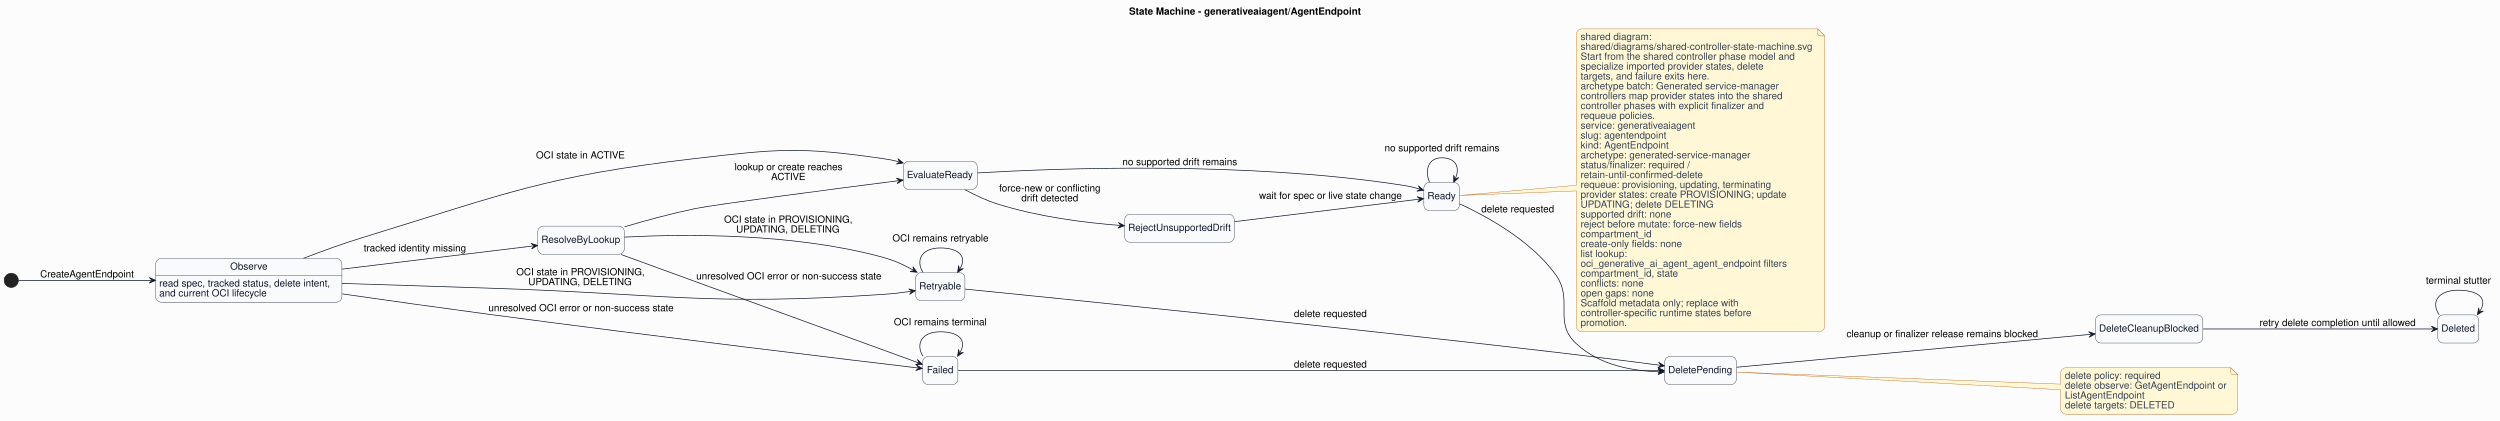
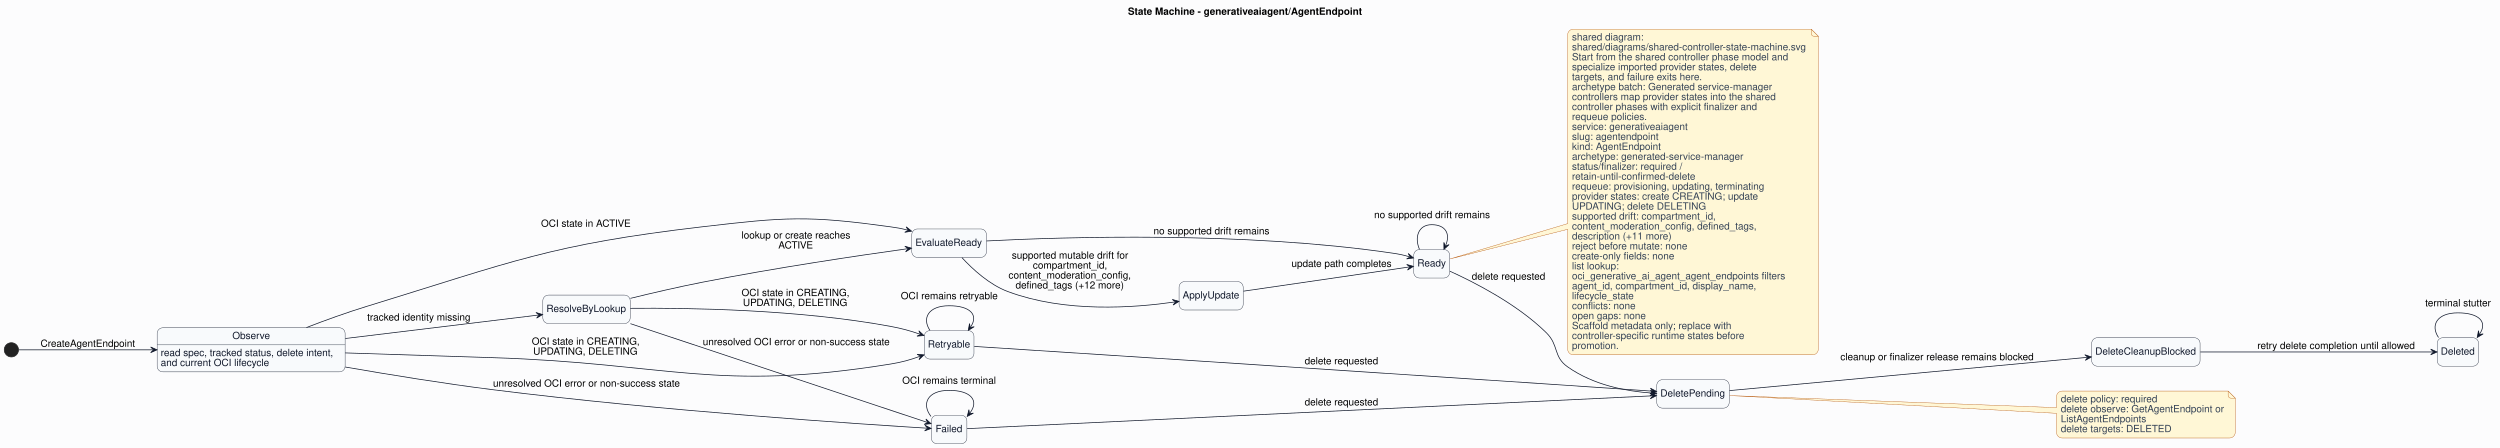
- <svg xmlns="http://www.w3.org/2000/svg" contentStyleType="text/css" data-diagram-type="STATE" height="597px" preserveAspectRatio="none" style="width:3549px;height:597px;background:#FCFCFD;" version="1.1" viewBox="0 0 3549 597" width="3549px" zoomAndPan="magnify">
+ <svg xmlns="http://www.w3.org/2000/svg" contentStyleType="text/css" data-diagram-type="STATE" height="630px" preserveAspectRatio="none" style="width:3516px;height:630px;background:#FCFCFD;" version="1.1" viewBox="0 0 3516 630" width="3516px" zoomAndPan="magnify">
  <defs />
  <g>
-     <rect fill="#FCFCFD" height="597" style="stroke:none;stroke-width:1;" width="3549" x="0" y="0" />
+     <rect fill="#FCFCFD" height="630" style="stroke:none;stroke-width:1;" width="3516" x="0" y="0" />
    <g class="title" data-source-line="10">
-       <text fill="#000000" font-family="Helvetica" font-size="14" font-weight="bold" lengthAdjust="spacing" textLength="329.827" x="1602.764" y="20.78">State Machine - generativeaiagent/AgentEndpoint</text>
+       <text fill="#000000" font-family="Helvetica" font-size="14" font-weight="bold" lengthAdjust="spacing" textLength="329.827" x="1586.264" y="20.78">State Machine - generativeaiagent/AgentEndpoint</text>
    </g>
    <g class="entity" data-qualified-name="observe" id="ent0002">
-       <rect fill="#F8FAFC" height="62" rx="8" ry="8" style="stroke:#0F172A;stroke-width:0.5;" width="264.364" x="221" y="367" />
-       <line style="stroke:#0F172A;stroke-width:0.5;" x1="221" x2="485.364" y1="391" y2="391" />
-       <text fill="#0F172A" font-family="Helvetica" font-size="14" lengthAdjust="spacing" textLength="52.91" x="326.727" y="382.78">Observe</text>
-       <text fill="#0F172A" font-family="Helvetica" font-size="14" lengthAdjust="spacing" textLength="244.364" x="226" y="406.78">read spec, tracked status, delete intent,</text>
-       <text fill="#0F172A" font-family="Helvetica" font-size="14" lengthAdjust="spacing" textLength="153.282" x="226" y="420.78">and current OCI lifecycle</text>
+       <rect fill="#F8FAFC" height="62" rx="8" ry="8" style="stroke:#0F172A;stroke-width:0.5;" width="264.364" x="221" y="461" />
+       <line style="stroke:#0F172A;stroke-width:0.5;" x1="221" x2="485.364" y1="485" y2="485" />
+       <text fill="#0F172A" font-family="Helvetica" font-size="14" lengthAdjust="spacing" textLength="52.91" x="326.727" y="476.78">Observe</text>
+       <text fill="#0F172A" font-family="Helvetica" font-size="14" lengthAdjust="spacing" textLength="244.364" x="226" y="500.78">read spec, tracked status, delete intent,</text>
+       <text fill="#0F172A" font-family="Helvetica" font-size="14" lengthAdjust="spacing" textLength="153.282" x="226" y="514.78">and current OCI lifecycle</text>
    </g>
-     <rect fill="#F8FAFC" height="40" rx="8" ry="8" style="stroke:#0F172A;stroke-width:0.5;" width="104.951" x="1282.36" y="229" />
-     <text fill="#0F172A" font-family="Helvetica" font-size="14" lengthAdjust="spacing" textLength="94.951" x="1287.36" y="252.78">EvaluateReady</text>
-     <rect fill="#F8FAFC" height="40" rx="8" ry="8" style="stroke:#0F172A;stroke-width:0.5;" width="50.469" x="2021.32" y="259" />
-     <text fill="#0F172A" font-family="Helvetica" font-size="14" lengthAdjust="spacing" textLength="40.469" x="2026.32" y="282.78">Ready</text>
-     <rect fill="#F8FAFC" height="40" rx="8" ry="8" style="stroke:#0F172A;stroke-width:0.5;" width="69.917" x="1299.88" y="387" />
-     <text fill="#0F172A" font-family="Helvetica" font-size="14" lengthAdjust="spacing" textLength="59.917" x="1304.88" y="410.78">Retryable</text>
-     <rect fill="#F8FAFC" height="40" rx="8" ry="8" style="stroke:#0F172A;stroke-width:0.5;" width="50" x="1309.84" y="506" />
-     <text fill="#0F172A" font-family="Helvetica" font-size="14" lengthAdjust="spacing" textLength="38.131" x="1315.775" y="529.78">Failed</text>
-     <rect fill="#F8FAFC" height="40" rx="8" ry="8" style="stroke:#0F172A;stroke-width:0.5;" width="122.848" x="763.44" y="321" />
-     <text fill="#0F172A" font-family="Helvetica" font-size="14" lengthAdjust="spacing" textLength="112.848" x="768.44" y="344.78">ResolveByLookup</text>
-     <rect fill="#F8FAFC" height="40" rx="8" ry="8" style="stroke:#0F172A;stroke-width:0.5;" width="155.51" x="1596.56" y="304" />
-     <text fill="#0F172A" font-family="Helvetica" font-size="14" lengthAdjust="spacing" textLength="145.51" x="1601.56" y="327.78">RejectUnsupportedDrift</text>
-     <rect fill="#F8FAFC" height="40" rx="8" ry="8" style="stroke:#0F172A;stroke-width:0.5;" width="101.848" x="2363.1" y="506" />
-     <text fill="#0F172A" font-family="Helvetica" font-size="14" lengthAdjust="spacing" textLength="91.848" x="2368.1" y="529.78">DeletePending</text>
-     <rect fill="#F8FAFC" height="40" rx="8" ry="8" style="stroke:#0F172A;stroke-width:0.5;" width="58.255" x="3460.64" y="447" />
-     <text fill="#0F172A" font-family="Helvetica" font-size="14" lengthAdjust="spacing" textLength="48.255" x="3465.64" y="470.78">Deleted</text>
-     <rect fill="#F8FAFC" height="40" rx="8" ry="8" style="stroke:#0F172A;stroke-width:0.5;" width="152.427" x="2974.74" y="447" />
-     <text fill="#0F172A" font-family="Helvetica" font-size="14" lengthAdjust="spacing" textLength="142.427" x="2979.74" y="470.78">DeleteCleanupBlocked</text>
+     <rect fill="#F8FAFC" height="40" rx="8" ry="8" style="stroke:#0F172A;stroke-width:0.5;" width="104.951" x="1282.36" y="322" />
+     <text fill="#0F172A" font-family="Helvetica" font-size="14" lengthAdjust="spacing" textLength="94.951" x="1287.36" y="345.78">EvaluateReady</text>
+     <rect fill="#F8FAFC" height="40" rx="8" ry="8" style="stroke:#0F172A;stroke-width:0.5;" width="50.469" x="1988.32" y="351" />
+     <text fill="#0F172A" font-family="Helvetica" font-size="14" lengthAdjust="spacing" textLength="40.469" x="1993.32" y="374.78">Ready</text>
+     <rect fill="#F8FAFC" height="40" rx="8" ry="8" style="stroke:#0F172A;stroke-width:0.5;" width="69.917" x="1299.88" y="465" />
+     <text fill="#0F172A" font-family="Helvetica" font-size="14" lengthAdjust="spacing" textLength="59.917" x="1304.88" y="488.78">Retryable</text>
+     <rect fill="#F8FAFC" height="40" rx="8" ry="8" style="stroke:#0F172A;stroke-width:0.5;" width="50" x="1309.84" y="584" />
+     <text fill="#0F172A" font-family="Helvetica" font-size="14" lengthAdjust="spacing" textLength="38.131" x="1315.775" y="607.78">Failed</text>
+     <rect fill="#F8FAFC" height="40" rx="8" ry="8" style="stroke:#0F172A;stroke-width:0.5;" width="122.848" x="763.44" y="415" />
+     <text fill="#0F172A" font-family="Helvetica" font-size="14" lengthAdjust="spacing" textLength="112.848" x="768.44" y="438.78">ResolveByLookup</text>
+     <rect fill="#F8FAFC" height="40" rx="8" ry="8" style="stroke:#0F172A;stroke-width:0.5;" width="90.165" x="1658.23" y="396" />
+     <text fill="#0F172A" font-family="Helvetica" font-size="14" lengthAdjust="spacing" textLength="80.165" x="1663.23" y="419.78">ApplyUpdate</text>
+     <rect fill="#F8FAFC" height="40" rx="8" ry="8" style="stroke:#0F172A;stroke-width:0.5;" width="101.848" x="2330.1" y="534" />
+     <text fill="#0F172A" font-family="Helvetica" font-size="14" lengthAdjust="spacing" textLength="91.848" x="2335.1" y="557.78">DeletePending</text>
+     <rect fill="#F8FAFC" height="40" rx="8" ry="8" style="stroke:#0F172A;stroke-width:0.5;" width="58.255" x="3427.64" y="475" />
+     <text fill="#0F172A" font-family="Helvetica" font-size="14" lengthAdjust="spacing" textLength="48.255" x="3432.64" y="498.78">Deleted</text>
+     <rect fill="#F8FAFC" height="40" rx="8" ry="8" style="stroke:#0F172A;stroke-width:0.5;" width="152.427" x="2941.74" y="475" />
+     <text fill="#0F172A" font-family="Helvetica" font-size="14" lengthAdjust="spacing" textLength="142.427" x="2946.74" y="498.78">DeleteCleanupBlocked</text>
    <g class="start_entity" data-qualified-name=".start." data-source-line="31" id="ent0002">
-       <ellipse cx="16" cy="398" fill="#222222" rx="10" ry="10" style="stroke:#222222;stroke-width:1;" />
+       <ellipse cx="16" cy="492" fill="#222222" rx="10" ry="10" style="stroke:#222222;stroke-width:1;" />
    </g>
    <g class="entity" data-qualified-name="GMN2" data-source-line="52" id="ent0003">
-       <path d="M2237.78,49 L2237.78,263.04 L2072.1,277.46 L2237.78,271.04 L2237.78,463 A8,8 0 0 0 2245.78,471 L2582.261,471 A8,8 0 0 0 2590.261,463 L2590.261,51 L2580.261,41 L2245.78,41 A8,8 0 0 0 2237.78,49" fill="#FFF7D6" style="stroke:#B45309;stroke-width:0.5;" />
-       <path d="M2580.261,41 L2580.261,47 A4,4 0 0 0 2584.261,51 L2590.261,51 L2580.261,41" fill="#FFF7D6" style="stroke:#B45309;stroke-width:0.5;" />
-       <text fill="#334155" font-family="Helvetica" font-size="14" lengthAdjust="spacing" textLength="101.165" x="2243.78" y="56.78">shared diagram:</text>
-       <text fill="#334155" font-family="Helvetica" font-size="14" lengthAdjust="spacing" textLength="331.481" x="2243.78" y="70.78">shared/diagrams/shared-controller-state-machine.svg</text>
-       <text fill="#334155" font-family="Helvetica" font-size="14" lengthAdjust="spacing" textLength="304.274" x="2243.78" y="84.78">Start from the shared controller phase model and</text>
-       <text fill="#334155" font-family="Helvetica" font-size="14" lengthAdjust="spacing" textLength="261.468" x="2243.78" y="98.78">specialize imported provider states, delete</text>
-       <text fill="#334155" font-family="Helvetica" font-size="14" lengthAdjust="spacing" textLength="184.434" x="2243.78" y="112.78">targets, and failure exits here.</text>
-       <text fill="#334155" font-family="Helvetica" font-size="14" lengthAdjust="spacing" textLength="281.709" x="2243.78" y="126.78">archetype batch: Generated service-manager</text>
-       <text fill="#334155" font-family="Helvetica" font-size="14" lengthAdjust="spacing" textLength="287.923" x="2243.78" y="140.78">controllers map provider states into the shared</text>
-       <text fill="#334155" font-family="Helvetica" font-size="14" lengthAdjust="spacing" textLength="261.461" x="2243.78" y="154.78">controller phases with explicit finalizer and</text>
-       <text fill="#334155" font-family="Helvetica" font-size="14" lengthAdjust="spacing" textLength="105.848" x="2243.78" y="168.78">requeue policies.</text>
-       <text fill="#334155" font-family="Helvetica" font-size="14" lengthAdjust="spacing" textLength="163.434" x="2243.78" y="182.78">service: generativeaiagent</text>
-       <text fill="#334155" font-family="Helvetica" font-size="14" lengthAdjust="spacing" textLength="122.213" x="2243.78" y="196.78">slug: agentendpoint</text>
-       <text fill="#334155" font-family="Helvetica" font-size="14" lengthAdjust="spacing" textLength="125.316" x="2243.78" y="210.78">kind: AgentEndpoint</text>
-       <text fill="#334155" font-family="Helvetica" font-size="14" lengthAdjust="spacing" textLength="241.24" x="2243.78" y="224.78">archetype: generated-service-manager</text>
-       <text fill="#334155" font-family="Helvetica" font-size="14" lengthAdjust="spacing" textLength="156.406" x="2243.78" y="238.78">status/finalizer: required /</text>
-       <text fill="#334155" font-family="Helvetica" font-size="14" lengthAdjust="spacing" textLength="174.303" x="2243.78" y="252.78">retain-until-confirmed-delete</text>
-       <text fill="#334155" font-family="Helvetica" font-size="14" lengthAdjust="spacing" textLength="272.398" x="2243.78" y="266.78">requeue: provisioning, updating, terminating</text>
-       <text fill="#334155" font-family="Helvetica" font-size="14" lengthAdjust="spacing" textLength="295.682" x="2243.78" y="280.78">provider states: create PROVISIONING; update</text>
-       <text fill="#334155" font-family="Helvetica" font-size="14" lengthAdjust="spacing" textLength="192.165" x="2243.78" y="294.78">UPDATING; delete DELETING</text>
-       <text fill="#334155" font-family="Helvetica" font-size="14" lengthAdjust="spacing" textLength="128.42" x="2243.78" y="308.78">supported drift: none</text>
-       <text fill="#334155" font-family="Helvetica" font-size="14" lengthAdjust="spacing" textLength="230.33" x="2243.78" y="322.78">reject before mutate: force-new fields</text>
-       <text fill="#334155" font-family="Helvetica" font-size="14" lengthAdjust="spacing" textLength="100.379" x="2243.78" y="336.78">compartment_id</text>
-       <text fill="#334155" font-family="Helvetica" font-size="14" lengthAdjust="spacing" textLength="144.751" x="2243.78" y="350.78">create-only fields: none</text>
-       <text fill="#334155" font-family="Helvetica" font-size="14" lengthAdjust="spacing" textLength="66.144" x="2243.78" y="364.78">list lookup:</text>
-       <text fill="#334155" font-family="Helvetica" font-size="14" lengthAdjust="spacing" textLength="294.226" x="2243.78" y="378.78">oci_generative_ai_agent_agent_endpoint filters</text>
-       <text fill="#334155" font-family="Helvetica" font-size="14" lengthAdjust="spacing" textLength="138.51" x="2243.78" y="392.78">compartment_id, state</text>
-       <text fill="#334155" font-family="Helvetica" font-size="14" lengthAdjust="spacing" textLength="89.496" x="2243.78" y="406.78">conflicts: none</text>
-       <text fill="#334155" font-family="Helvetica" font-size="14" lengthAdjust="spacing" textLength="104.316" x="2243.78" y="420.78">open gaps: none</text>
-       <text fill="#334155" font-family="Helvetica" font-size="14" lengthAdjust="spacing" textLength="224.902" x="2243.78" y="434.78">Scaffold metadata only; replace with</text>
-       <text fill="#334155" font-family="Helvetica" font-size="14" lengthAdjust="spacing" textLength="244.323" x="2243.78" y="448.78">controller-specific runtime states before</text>
-       <text fill="#334155" font-family="Helvetica" font-size="14" lengthAdjust="spacing" textLength="66.144" x="2243.78" y="462.78">promotion.</text>
+       <path d="M2204.78,49 L2204.78,314.48 L2039.1,364.22 L2204.78,322.48 L2204.78,491 A8,8 0 0 0 2212.78,499 L2549.261,499 A8,8 0 0 0 2557.261,491 L2557.261,51 L2547.261,41 L2212.78,41 A8,8 0 0 0 2204.78,49" fill="#FFF7D6" style="stroke:#B45309;stroke-width:0.5;" />
+       <path d="M2547.261,41 L2547.261,47 A4,4 0 0 0 2551.261,51 L2557.261,51 L2547.261,41" fill="#FFF7D6" style="stroke:#B45309;stroke-width:0.5;" />
+       <text fill="#334155" font-family="Helvetica" font-size="14" lengthAdjust="spacing" textLength="101.165" x="2210.78" y="56.78">shared diagram:</text>
+       <text fill="#334155" font-family="Helvetica" font-size="14" lengthAdjust="spacing" textLength="331.481" x="2210.78" y="70.78">shared/diagrams/shared-controller-state-machine.svg</text>
+       <text fill="#334155" font-family="Helvetica" font-size="14" lengthAdjust="spacing" textLength="304.274" x="2210.78" y="84.78">Start from the shared controller phase model and</text>
+       <text fill="#334155" font-family="Helvetica" font-size="14" lengthAdjust="spacing" textLength="261.468" x="2210.78" y="98.78">specialize imported provider states, delete</text>
+       <text fill="#334155" font-family="Helvetica" font-size="14" lengthAdjust="spacing" textLength="184.434" x="2210.78" y="112.78">targets, and failure exits here.</text>
+       <text fill="#334155" font-family="Helvetica" font-size="14" lengthAdjust="spacing" textLength="281.709" x="2210.78" y="126.78">archetype batch: Generated service-manager</text>
+       <text fill="#334155" font-family="Helvetica" font-size="14" lengthAdjust="spacing" textLength="287.923" x="2210.78" y="140.78">controllers map provider states into the shared</text>
+       <text fill="#334155" font-family="Helvetica" font-size="14" lengthAdjust="spacing" textLength="261.461" x="2210.78" y="154.78">controller phases with explicit finalizer and</text>
+       <text fill="#334155" font-family="Helvetica" font-size="14" lengthAdjust="spacing" textLength="105.848" x="2210.78" y="168.78">requeue policies.</text>
+       <text fill="#334155" font-family="Helvetica" font-size="14" lengthAdjust="spacing" textLength="163.434" x="2210.78" y="182.78">service: generativeaiagent</text>
+       <text fill="#334155" font-family="Helvetica" font-size="14" lengthAdjust="spacing" textLength="122.213" x="2210.78" y="196.78">slug: agentendpoint</text>
+       <text fill="#334155" font-family="Helvetica" font-size="14" lengthAdjust="spacing" textLength="125.316" x="2210.78" y="210.78">kind: AgentEndpoint</text>
+       <text fill="#334155" font-family="Helvetica" font-size="14" lengthAdjust="spacing" textLength="241.24" x="2210.78" y="224.78">archetype: generated-service-manager</text>
+       <text fill="#334155" font-family="Helvetica" font-size="14" lengthAdjust="spacing" textLength="156.406" x="2210.78" y="238.78">status/finalizer: required /</text>
+       <text fill="#334155" font-family="Helvetica" font-size="14" lengthAdjust="spacing" textLength="174.303" x="2210.78" y="252.78">retain-until-confirmed-delete</text>
+       <text fill="#334155" font-family="Helvetica" font-size="14" lengthAdjust="spacing" textLength="272.398" x="2210.78" y="266.78">requeue: provisioning, updating, terminating</text>
+       <text fill="#334155" font-family="Helvetica" font-size="14" lengthAdjust="spacing" textLength="265.337" x="2210.78" y="280.78">provider states: create CREATING; update</text>
+       <text fill="#334155" font-family="Helvetica" font-size="14" lengthAdjust="spacing" textLength="192.165" x="2210.78" y="294.78">UPDATING; delete DELETING</text>
+       <text fill="#334155" font-family="Helvetica" font-size="14" lengthAdjust="spacing" textLength="201.544" x="2210.78" y="308.78">supported drift: compartment_id,</text>
+       <text fill="#334155" font-family="Helvetica" font-size="14" lengthAdjust="spacing" textLength="260.743" x="2210.78" y="322.78">content_moderation_config, defined_tags,</text>
+       <text fill="#334155" font-family="Helvetica" font-size="14" lengthAdjust="spacing" textLength="140.451" x="2210.78" y="336.78">description (+11 more)</text>
+       <text fill="#334155" font-family="Helvetica" font-size="14" lengthAdjust="spacing" textLength="163.434" x="2210.78" y="350.78">reject before mutate: none</text>
+       <text fill="#334155" font-family="Helvetica" font-size="14" lengthAdjust="spacing" textLength="144.751" x="2210.78" y="364.78">create-only fields: none</text>
+       <text fill="#334155" font-family="Helvetica" font-size="14" lengthAdjust="spacing" textLength="66.144" x="2210.78" y="378.78">list lookup:</text>
+       <text fill="#334155" font-family="Helvetica" font-size="14" lengthAdjust="spacing" textLength="301.226" x="2210.78" y="392.78">oci_generative_ai_agent_agent_endpoints filters</text>
+       <text fill="#334155" font-family="Helvetica" font-size="14" lengthAdjust="spacing" textLength="259.93" x="2210.78" y="406.78">agent_id, compartment_id, display_name,</text>
+       <text fill="#334155" font-family="Helvetica" font-size="14" lengthAdjust="spacing" textLength="87.931" x="2210.78" y="420.78">lifecycle_state</text>
+       <text fill="#334155" font-family="Helvetica" font-size="14" lengthAdjust="spacing" textLength="89.496" x="2210.78" y="434.78">conflicts: none</text>
+       <text fill="#334155" font-family="Helvetica" font-size="14" lengthAdjust="spacing" textLength="104.316" x="2210.78" y="448.78">open gaps: none</text>
+       <text fill="#334155" font-family="Helvetica" font-size="14" lengthAdjust="spacing" textLength="224.902" x="2210.78" y="462.78">Scaffold metadata only; replace with</text>
+       <text fill="#334155" font-family="Helvetica" font-size="14" lengthAdjust="spacing" textLength="244.323" x="2210.78" y="476.78">controller-specific runtime states before</text>
+       <text fill="#334155" font-family="Helvetica" font-size="14" lengthAdjust="spacing" textLength="66.144" x="2210.78" y="490.78">promotion.</text>
    </g>
-     <g class="entity" data-qualified-name="GMN5" data-source-line="84" id="ent0006">
-       <path d="M2925.27,530 L2925.27,545.29 L2465.38,528.3 L2925.27,553.29 L2925.27,580 A8,8 0 0 0 2933.27,588 L3168.648,588 A8,8 0 0 0 3176.648,580 L3176.648,532 L3166.648,522 L2933.27,522 A8,8 0 0 0 2925.27,530" fill="#FFF7D6" style="stroke:#B45309;stroke-width:0.5;" />
-       <path d="M3166.648,522 L3166.648,528 A4,4 0 0 0 3170.648,532 L3176.648,532 L3166.648,522" fill="#FFF7D6" style="stroke:#B45309;stroke-width:0.5;" />
-       <text fill="#334155" font-family="Helvetica" font-size="14" lengthAdjust="spacing" textLength="136.972" x="2931.27" y="537.78">delete policy: required</text>
-       <text fill="#334155" font-family="Helvetica" font-size="14" lengthAdjust="spacing" textLength="230.378" x="2931.27" y="551.78">delete observe: GetAgentEndpoint or</text>
-       <text fill="#334155" font-family="Helvetica" font-size="14" lengthAdjust="spacing" textLength="113.641" x="2931.27" y="565.78">ListAgentEndpoint</text>
-       <text fill="#334155" font-family="Helvetica" font-size="14" lengthAdjust="spacing" textLength="157.185" x="2931.27" y="579.78">delete targets: DELETED</text>
+     <g class="entity" data-qualified-name="GMN5" data-source-line="86" id="ent0006">
+       <path d="M2892.27,558 L2892.27,573.29 L2432.38,556.3 L2892.27,581.29 L2892.27,608 A8,8 0 0 0 2900.27,616 L3135.648,616 A8,8 0 0 0 3143.648,608 L3143.648,560 L3133.648,550 L2900.27,550 A8,8 0 0 0 2892.27,558" fill="#FFF7D6" style="stroke:#B45309;stroke-width:0.5;" />
+       <path d="M3133.648,550 L3133.648,556 A4,4 0 0 0 3137.648,560 L3143.648,560 L3133.648,550" fill="#FFF7D6" style="stroke:#B45309;stroke-width:0.5;" />
+       <text fill="#334155" font-family="Helvetica" font-size="14" lengthAdjust="spacing" textLength="136.972" x="2898.27" y="565.78">delete policy: required</text>
+       <text fill="#334155" font-family="Helvetica" font-size="14" lengthAdjust="spacing" textLength="230.378" x="2898.27" y="579.78">delete observe: GetAgentEndpoint or</text>
+       <text fill="#334155" font-family="Helvetica" font-size="14" lengthAdjust="spacing" textLength="120.641" x="2898.27" y="593.78">ListAgentEndpoints</text>
+       <text fill="#334155" font-family="Helvetica" font-size="14" lengthAdjust="spacing" textLength="157.185" x="2898.27" y="607.78">delete targets: DELETED</text>
    </g>
    <g class="link" data-entity-1="ent0002" data-entity-2="ent0002" data-link-type="dependency" data-source-line="31" id="lnk3">
-       <path d="M26.31,398 C54.76,398 137.26,398 214.87,398" fill="none" id="*start*-to-observe" style="stroke:#0F172A;stroke-width:1;" />
-       <polygon fill="#0F172A" points="220.87,398,211.87,394,215.87,398,211.87,402,220.87,398" style="stroke:#0F172A;stroke-width:1;" />
-       <text fill="#000000" font-family="Helvetica" font-size="14" lengthAdjust="spacing" textLength="133.875" x="57" y="393.78">CreateAgentEndpoint</text>
+       <path d="M26.31,492 C54.76,492 137.26,492 214.87,492" fill="none" id="*start*-to-observe" style="stroke:#0F172A;stroke-width:1;" />
+       <polygon fill="#0F172A" points="220.87,492,211.87,488,215.87,492,211.87,496,220.87,492" style="stroke:#0F172A;stroke-width:1;" />
+       <text fill="#000000" font-family="Helvetica" font-size="14" lengthAdjust="spacing" textLength="133.875" x="57" y="487.78">CreateAgentEndpoint</text>
    </g>
    <g class="link" data-entity-1="ent0002" data-entity-2="ent0007" data-link-type="dependency" data-source-line="32" id="lnk4">
-       <path d="M485.64,382.05 C576.55,371.01 687.334,357.573 757.184,349.093" fill="none" id="observe-to-resolve_by_lookup" style="stroke:#0F172A;stroke-width:1;" />
-       <polygon fill="#0F172A" points="763.14,348.37,753.723,345.484,758.176,348.973,754.688,353.425,763.14,348.37" style="stroke:#0F172A;stroke-width:1;" />
-       <text fill="#000000" font-family="Helvetica" font-size="14" lengthAdjust="spacing" textLength="145.503" x="516.36" y="356.84">tracked identity missing</text>
+       <path d="M485.64,476.05 C576.55,465.01 687.334,451.573 757.184,443.093" fill="none" id="observe-to-resolve_by_lookup" style="stroke:#0F172A;stroke-width:1;" />
+       <polygon fill="#0F172A" points="763.14,442.37,753.723,439.484,758.176,442.973,754.688,447.425,763.14,442.37" style="stroke:#0F172A;stroke-width:1;" />
+       <text fill="#000000" font-family="Helvetica" font-size="14" lengthAdjust="spacing" textLength="145.503" x="516.36" y="450.84">tracked identity missing</text>
    </g>
    <g class="link" data-entity-1="ent0007" data-entity-2="ent0003" data-link-type="dependency" data-source-line="33" id="lnk5">
-       <path d="M886.73,321.91 C916.79,313.04 953.73,302.93 987.36,296 C1015.57,290.19 1186.359,267.935 1275.949,256.415" fill="none" id="resolve_by_lookup-to-evaluate_ready" style="stroke:#0F172A;stroke-width:1;" />
-       <polygon fill="#0F172A" points="1281.9,255.65,1272.463,252.831,1276.941,256.288,1273.484,260.765,1281.9,255.65" style="stroke:#0F172A;stroke-width:1;" />
-       <text fill="#000000" font-family="Helvetica" font-size="14" lengthAdjust="spacing" textLength="154.089" x="1042.86" y="241.59">lookup or create reaches</text>
-       <text fill="#000000" font-family="Helvetica" font-size="14" lengthAdjust="spacing" textLength="50.565" x="1094.622" y="255.59">ACTIVE</text>
+       <path d="M886.6,419.59 C916.78,412.22 953.87,403.59 987.36,397 C1091.35,376.54 1208.098,359.318 1276.027,349.848" fill="none" id="resolve_by_lookup-to-evaluate_ready" style="stroke:#0F172A;stroke-width:1;" />
+       <polygon fill="#0F172A" points="1281.97,349.02,1272.504,346.301,1277.018,349.71,1273.609,354.224,1281.97,349.02" style="stroke:#0F172A;stroke-width:1;" />
+       <text fill="#000000" font-family="Helvetica" font-size="14" lengthAdjust="spacing" textLength="154.089" x="1042.86" y="335.5">lookup or create reaches</text>
+       <text fill="#000000" font-family="Helvetica" font-size="14" lengthAdjust="spacing" textLength="50.565" x="1094.622" y="349.5">ACTIVE</text>
    </g>
    <g class="link" data-entity-1="ent0007" data-entity-2="ent0005" data-link-type="dependency" data-source-line="34" id="lnk6">
-       <path d="M886.46,336.58 C970.31,332.22 1125.72,330.48 1252.36,365 C1269.56,369.69 1282.089,375.354 1296.609,383.574" fill="none" id="resolve_by_lookup-to-retryable" style="stroke:#0F172A;stroke-width:1;" />
-       <polygon fill="#0F172A" points="1301.83,386.53,1295.968,378.615,1297.479,384.067,1292.027,385.577,1301.83,386.53" style="stroke:#0F172A;stroke-width:1;" />
-       <text fill="#000000" font-family="Helvetica" font-size="14" lengthAdjust="spacing" textLength="184.379" x="1027.86" y="316.13">OCI state in PROVISIONING,</text>
-       <text fill="#000000" font-family="Helvetica" font-size="14" lengthAdjust="spacing" textLength="150.131" x="1044.984" y="330.13">UPDATING, DELETING</text>
+       <path d="M886.47,433.63 C969.68,432.83 1123.64,435.24 1252.36,459 C1268.13,461.91 1279.424,465.046 1293.764,469.956" fill="none" id="resolve_by_lookup-to-retryable" style="stroke:#0F172A;stroke-width:1;" />
+       <polygon fill="#0F172A" points="1299.44,471.9,1292.221,465.2,1294.71,470.28,1289.63,472.769,1299.44,471.9" style="stroke:#0F172A;stroke-width:1;" />
+       <text fill="#000000" font-family="Helvetica" font-size="14" lengthAdjust="spacing" textLength="154.034" x="1042.86" y="416.35">OCI state in CREATING,</text>
+       <text fill="#000000" font-family="Helvetica" font-size="14" lengthAdjust="spacing" textLength="150.131" x="1044.812" y="430.35">UPDATING, DELETING</text>
    </g>
    <g class="link" data-entity-1="ent0007" data-entity-2="ent0006" data-link-type="dependency" data-source-line="35" id="lnk7">
-       <path d="M881.68,361.33 C991.6,401.36 1226.513,486.906 1303.783,515.056" fill="none" id="resolve_by_lookup-to-failed" style="stroke:#0F172A;stroke-width:1;" />
-       <polygon fill="#0F172A" points="1309.42,517.11,1302.333,510.271,1304.722,515.399,1299.594,517.788,1309.42,517.11" style="stroke:#0F172A;stroke-width:1;" />
-       <text fill="#000000" font-family="Helvetica" font-size="14" lengthAdjust="spacing" textLength="263.778" x="988.36" y="396.62">unresolved OCI error or non-success state</text>
+       <path d="M886.63,455.22 C998.69,492.5 1227.667,568.676 1303.757,593.996" fill="none" id="resolve_by_lookup-to-failed" style="stroke:#0F172A;stroke-width:1;" />
+       <polygon fill="#0F172A" points="1309.45,595.89,1302.173,589.253,1304.706,594.311,1299.647,596.844,1309.45,595.89" style="stroke:#0F172A;stroke-width:1;" />
+       <text fill="#000000" font-family="Helvetica" font-size="14" lengthAdjust="spacing" textLength="263.778" x="988.36" y="485.44">unresolved OCI error or non-success state</text>
    </g>
    <g class="link" data-entity-1="ent0002" data-entity-2="ent0003" data-link-type="dependency" data-source-line="36" id="lnk8">
-       <path d="M430.96,366.64 C457.45,356.43 487.47,345.55 515.36,337 C721.5,273.82 773.22,250.06 987.36,225 C1104.34,211.31 1135.79,208.19 1252.36,225 C1262.14,226.41 1266.588,227.164 1276.388,229.814" fill="none" id="observe-to-evaluate_ready" style="stroke:#0F172A;stroke-width:1;" />
-       <polygon fill="#0F172A" points="1282.18,231.38,1274.536,225.169,1277.353,230.075,1272.448,232.892,1282.18,231.38" style="stroke:#0F172A;stroke-width:1;" />
-       <text fill="#000000" font-family="Helvetica" font-size="14" lengthAdjust="spacing" textLength="128.372" x="760.86" y="224.95">OCI state in ACTIVE</text>
+       <path d="M430.96,460.64 C457.45,450.43 487.47,439.55 515.36,431 C721.5,367.82 773.22,344.06 987.36,319 C1104.34,305.31 1135.7,302.85 1252.36,319 C1262.12,320.35 1266.542,321.063 1276.332,323.603" fill="none" id="observe-to-evaluate_ready" style="stroke:#0F172A;stroke-width:1;" />
+       <polygon fill="#0F172A" points="1282.14,325.11,1274.433,318.978,1277.3,323.854,1272.424,326.722,1282.14,325.11" style="stroke:#0F172A;stroke-width:1;" />
+       <text fill="#000000" font-family="Helvetica" font-size="14" lengthAdjust="spacing" textLength="128.372" x="760.86" y="318.95">OCI state in ACTIVE</text>
    </g>
    <g class="link" data-entity-1="ent0002" data-entity-2="ent0005" data-link-type="dependency" data-source-line="37" id="lnk9">
-       <path d="M485.47,402.33 C548.11,404.38 624.11,406.85 692.36,409 C941.16,416.84 1004,434.69 1252.36,418 C1267.89,416.96 1279.024,415.683 1293.514,413.553" fill="none" id="observe-to-retryable" style="stroke:#0F172A;stroke-width:1;" />
-       <polygon fill="#0F172A" points="1299.45,412.68,1289.964,410.031,1294.503,413.407,1291.127,417.946,1299.45,412.68" style="stroke:#0F172A;stroke-width:1;" />
-       <text fill="#000000" font-family="Helvetica" font-size="14" lengthAdjust="spacing" textLength="184.379" x="732.86" y="390.78">OCI state in PROVISIONING,</text>
-       <text fill="#000000" font-family="Helvetica" font-size="14" lengthAdjust="spacing" textLength="150.131" x="749.984" y="404.78">UPDATING, DELETING</text>
+       <path d="M485.47,496.33 C548.11,498.38 624.11,500.85 692.36,503 C941.16,510.84 1006.62,551.66 1252.36,512 C1268.25,509.44 1279.595,506.264 1293.915,501.104" fill="none" id="observe-to-retryable" style="stroke:#0F172A;stroke-width:1;" />
+       <polygon fill="#0F172A" points="1299.56,499.07,1289.737,498.358,1294.856,500.765,1292.449,505.884,1299.56,499.07" style="stroke:#0F172A;stroke-width:1;" />
+       <text fill="#000000" font-family="Helvetica" font-size="14" lengthAdjust="spacing" textLength="154.034" x="747.86" y="484.78">OCI state in CREATING,</text>
+       <text fill="#000000" font-family="Helvetica" font-size="14" lengthAdjust="spacing" textLength="150.131" x="749.812" y="498.78">UPDATING, DELETING</text>
    </g>
    <g class="link" data-entity-1="ent0002" data-entity-2="ent0006" data-link-type="dependency" data-source-line="38" id="lnk10">
-       <path d="M485.8,417.21 C548.35,426.2 624.18,436.91 692.36,446 C932.66,478.03 1218.172,512.251 1303.392,522.391" fill="none" id="observe-to-failed" style="stroke:#0F172A;stroke-width:1;" />
-       <polygon fill="#0F172A" points="1309.35,523.1,1300.886,518.065,1304.385,522.509,1299.94,526.009,1309.35,523.1" style="stroke:#0F172A;stroke-width:1;" />
-       <text fill="#000000" font-family="Helvetica" font-size="14" lengthAdjust="spacing" textLength="263.778" x="693.36" y="441.78">unresolved OCI error or non-success state</text>
+       <path d="M485.53,516.17 C548.02,527.04 623.87,539.35 692.36,548 C932.21,578.28 1218.591,596.994 1303.601,602.194" fill="none" id="observe-to-failed" style="stroke:#0F172A;stroke-width:1;" />
+       <polygon fill="#0F172A" points="1309.59,602.56,1300.851,598.018,1304.599,602.255,1300.363,606.003,1309.59,602.56" style="stroke:#0F172A;stroke-width:1;" />
+       <text fill="#000000" font-family="Helvetica" font-size="14" lengthAdjust="spacing" textLength="263.778" x="693.36" y="543.78">unresolved OCI error or non-success state</text>
    </g>
    <g class="link" data-entity-1="ent0003" data-entity-2="ent0008" data-link-type="dependency" data-source-line="39" id="lnk11">
-       <path d="M1370.06,269.43 C1384.23,277.03 1401.12,285.01 1417.32,290 C1475.8,308.03 1538.718,316.038 1590.298,320.018" fill="none" id="evaluate_ready-to-reject_unsupported_drift" style="stroke:#0F172A;stroke-width:1;" />
-       <polygon fill="#0F172A" points="1596.28,320.48,1587.614,315.8,1591.295,320.095,1586.999,323.776,1596.28,320.48" style="stroke:#0F172A;stroke-width:1;" />
-       <text fill="#000000" font-family="Helvetica" font-size="14" lengthAdjust="spacing" textLength="143.951" x="1418.32" y="271.78">force-new or conflicting</text>
-       <text fill="#000000" font-family="Helvetica" font-size="14" lengthAdjust="spacing" textLength="80.938" x="1449.827" y="285.78">drift detected</text>
+       <path d="M1352.87,362.34 C1367.91,378.63 1391.43,400.31 1417.32,410 C1497.96,440.2 1594.701,432.975 1652.211,424.695" fill="none" id="evaluate_ready-to-apply_update" style="stroke:#0F172A;stroke-width:1;" />
+       <polygon fill="#0F172A" points="1658.15,423.84,1648.672,421.163,1653.201,424.553,1649.812,429.082,1658.15,423.84" style="stroke:#0F172A;stroke-width:1;" />
+       <text fill="#000000" font-family="Helvetica" font-size="14" lengthAdjust="spacing" textLength="163.42" x="1423.003" y="363.78">supported mutable drift for</text>
+       <text fill="#000000" font-family="Helvetica" font-size="14" lengthAdjust="spacing" textLength="104.269" x="1452.578" y="377.78">compartment_id,</text>
+       <text fill="#000000" font-family="Helvetica" font-size="14" lengthAdjust="spacing" textLength="172.785" x="1418.32" y="391.78">content_moderation_config,</text>
+       <text fill="#000000" font-family="Helvetica" font-size="14" lengthAdjust="spacing" textLength="152.927" x="1428.249" y="405.78">defined_tags (+12 more)</text>
    </g>
    <g class="link" data-entity-1="ent0008" data-entity-2="ent0004" data-link-type="dependency" data-source-line="40" id="lnk12">
-       <path d="M1752.48,314.62 C1836.82,304.37 1961.174,289.253 2015.024,282.713" fill="none" id="reject_unsupported_drift-to-ready" style="stroke:#0F172A;stroke-width:1;" />
-       <polygon fill="#0F172A" points="2020.98,281.99,2011.563,279.104,2016.016,282.593,2012.528,287.046,2020.98,281.99" style="stroke:#0F172A;stroke-width:1;" />
-       <text fill="#000000" font-family="Helvetica" font-size="14" lengthAdjust="spacing" textLength="203.882" x="1787.32" y="282.32">wait for spec or live state change</text>
+       <path d="M1748.81,409.5 C1814.66,399.89 1929.943,383.056 1981.903,375.476" fill="none" id="apply_update-to-ready" style="stroke:#0F172A;stroke-width:1;" />
+       <polygon fill="#0F172A" points="1987.84,374.61,1978.357,371.951,1982.892,375.332,1979.512,379.867,1987.84,374.61" style="stroke:#0F172A;stroke-width:1;" />
+       <text fill="#000000" font-family="Helvetica" font-size="14" lengthAdjust="spacing" textLength="141.654" x="1816.32" y="375.39">update path completes</text>
    </g>
    <g class="link" data-entity-1="ent0003" data-entity-2="ent0004" data-link-type="dependency" data-source-line="41" id="lnk13">
-       <path d="M1387.66,245.48 C1498.98,238.92 1768.9,228.45 1991.32,263 C2001.21,264.54 2006.102,265.603 2015.302,268.473" fill="none" id="evaluate_ready-to-ready" style="stroke:#0F172A;stroke-width:1;" />
-       <polygon fill="#0F172A" points="2021.03,270.26,2013.63,263.761,2016.257,268.771,2011.247,271.398,2021.03,270.26" style="stroke:#0F172A;stroke-width:1;" />
-       <text fill="#000000" font-family="Helvetica" font-size="14" lengthAdjust="spacing" textLength="162.641" x="1593.32" y="234.49">no supported drift remains</text>
+       <path d="M1387.44,338.88 C1494.53,333.35 1748.44,325.1 1958.32,356 C1968.17,357.45 1973.031,358.446 1982.231,361.136" fill="none" id="evaluate_ready-to-ready" style="stroke:#0F172A;stroke-width:1;" />
+       <polygon fill="#0F172A" points="1987.99,362.82,1980.474,356.455,1983.191,361.417,1978.229,364.134,1987.99,362.82" style="stroke:#0F172A;stroke-width:1;" />
+       <text fill="#000000" font-family="Helvetica" font-size="14" lengthAdjust="spacing" textLength="162.641" x="1622.32" y="329.52">no supported drift remains</text>
    </g>
    <g class="link" data-entity-1="ent0004" data-entity-2="ent0004" data-link-type="dependency" data-source-line="42" id="lnk14">
-       <path d="M2029.35,258.69 C2022,241.73 2027.74,224 2046.55,224 C2065.36,224 2073.486,236.225 2066.136,253.185" fill="none" id="ready-to-ready" style="stroke:#0F172A;stroke-width:1;" />
-       <polygon fill="#0F172A" points="2063.75,258.69,2070.999,252.023,2065.738,254.102,2063.659,248.842,2063.75,258.69" style="stroke:#0F172A;stroke-width:1;" />
-       <text fill="#000000" font-family="Helvetica" font-size="14" lengthAdjust="spacing" textLength="162.641" x="1965.55" y="214.78">no supported drift remains</text>
+       <path d="M1996.35,350.69 C1989,333.73 1994.74,316 2013.55,316 C2032.36,316 2040.486,328.225 2033.136,345.185" fill="none" id="ready-to-ready" style="stroke:#0F172A;stroke-width:1;" />
+       <polygon fill="#0F172A" points="2030.75,350.69,2037.999,344.023,2032.738,346.102,2030.659,340.842,2030.75,350.69" style="stroke:#0F172A;stroke-width:1;" />
+       <text fill="#000000" font-family="Helvetica" font-size="14" lengthAdjust="spacing" textLength="162.641" x="1932.55" y="306.78">no supported drift remains</text>
    </g>
    <g class="link" data-entity-1="ent0005" data-entity-2="ent0005" data-link-type="dependency" data-source-line="43" id="lnk15">
-       <path d="M1310.22,386.69 C1299.69,369.73 1307.9,352 1334.84,352 C1361.78,352 1373.155,364.633 1362.625,381.593" fill="none" id="retryable-to-retryable" style="stroke:#0F172A;stroke-width:1;" />
-       <polygon fill="#0F172A" points="1359.46,386.69,1367.606,381.154,1362.097,382.442,1360.809,376.934,1359.46,386.69" style="stroke:#0F172A;stroke-width:1;" />
-       <text fill="#000000" font-family="Helvetica" font-size="14" lengthAdjust="spacing" textLength="136.931" x="1266.84" y="342.78">OCI remains retryable</text>
+       <path d="M1307.91,464.69 C1296.4,447.73 1305.38,430 1334.84,430 C1364.3,430 1376.649,442.765 1365.139,459.725" fill="none" id="retryable-to-retryable" style="stroke:#0F172A;stroke-width:1;" />
+       <polygon fill="#0F172A" points="1361.77,464.69,1370.134,459.489,1364.578,460.553,1363.514,454.997,1361.77,464.69" style="stroke:#0F172A;stroke-width:1;" />
+       <text fill="#000000" font-family="Helvetica" font-size="14" lengthAdjust="spacing" textLength="136.931" x="1266.84" y="420.78">OCI remains retryable</text>
    </g>
    <g class="link" data-entity-1="ent0006" data-entity-2="ent0006" data-link-type="dependency" data-source-line="44" id="lnk16">
-       <path d="M1310.22,505.69 C1299.69,488.73 1307.9,471 1334.84,471 C1361.78,471 1373.155,483.633 1362.625,500.593" fill="none" id="failed-to-failed" style="stroke:#0F172A;stroke-width:1;" />
-       <polygon fill="#0F172A" points="1359.46,505.69,1367.606,500.154,1362.097,501.442,1360.809,495.934,1359.46,505.69" style="stroke:#0F172A;stroke-width:1;" />
-       <text fill="#000000" font-family="Helvetica" font-size="14" lengthAdjust="spacing" textLength="132.255" x="1268.84" y="461.78">OCI remains terminal</text>
+       <path d="M1309.36,585.69 C1295.73,568.15 1304.22,549 1334.84,549 C1365.46,549 1377.632,563.412 1364.002,580.952" fill="none" id="failed-to-failed" style="stroke:#0F172A;stroke-width:1;" />
+       <polygon fill="#0F172A" points="1360.32,585.69,1369.001,581.038,1363.388,581.742,1362.684,576.129,1360.32,585.69" style="stroke:#0F172A;stroke-width:1;" />
+       <text fill="#000000" font-family="Helvetica" font-size="14" lengthAdjust="spacing" textLength="132.255" x="1268.84" y="539.78">OCI remains terminal</text>
    </g>
    <g class="link" data-entity-1="ent0004" data-entity-2="ent0009" data-link-type="dependency" data-source-line="45" id="lnk17">
-       <path d="M2072.05,289.37 C2107.27,305.51 2171.92,339.98 2207.78,389 C2234.93,426.1 2203.99,456.83 2237.78,488 C2271.31,518.92 2317.853,526.721 2356.673,527.881" fill="none" id="ready-to-delete_pending" style="stroke:#0F172A;stroke-width:1;" />
-       <polygon fill="#0F172A" points="2362.67,528.06,2353.794,523.793,2357.672,527.911,2353.555,531.789,2362.67,528.06" style="stroke:#0F172A;stroke-width:1;" />
-       <text fill="#000000" font-family="Helvetica" font-size="14" lengthAdjust="spacing" textLength="104.303" x="2102.78" y="301.43">delete requested</text>
+       <path d="M2039.2,381.47 C2072.89,396.69 2133.8,427.59 2174.78,468 C2192.7,485.66 2184.21,501.53 2204.78,516 C2241.45,541.79 2286.336,550.149 2323.816,552.909" fill="none" id="ready-to-delete_pending" style="stroke:#0F172A;stroke-width:1;" />
+       <polygon fill="#0F172A" points="2329.8,553.35,2321.118,548.7,2324.814,552.983,2320.53,556.678,2329.8,553.35" style="stroke:#0F172A;stroke-width:1;" />
+       <text fill="#000000" font-family="Helvetica" font-size="14" lengthAdjust="spacing" textLength="104.303" x="2069.78" y="393.36">delete requested</text>
    </g>
    <g class="link" data-entity-1="ent0005" data-entity-2="ent0009" data-link-type="dependency" data-source-line="46" id="lnk18">
-       <path d="M1369.94,410.39 C1486.8,422.07 1881.92,461.99 2207.78,500 C2260.76,506.18 2315.391,513.162 2356.921,518.592" fill="none" id="retryable-to-delete_pending" style="stroke:#0F172A;stroke-width:1;" />
-       <polygon fill="#0F172A" points="2362.87,519.37,2354.465,514.237,2357.912,518.722,2353.427,522.169,2362.87,519.37" style="stroke:#0F172A;stroke-width:1;" />
-       <text fill="#000000" font-family="Helvetica" font-size="14" lengthAdjust="spacing" textLength="104.303" x="1836.82" y="450.02">delete requested</text>
+       <path d="M1370.2,487.22 C1484.51,494.61 1862.39,519.11 2174.78,540 C2227.7,543.54 2282.304,547.268 2323.854,550.128" fill="none" id="retryable-to-delete_pending" style="stroke:#0F172A;stroke-width:1;" />
+       <polygon fill="#0F172A" points="2329.84,550.54,2321.136,545.931,2324.852,550.197,2320.587,553.913,2329.84,550.54" style="stroke:#0F172A;stroke-width:1;" />
+       <text fill="#000000" font-family="Helvetica" font-size="14" lengthAdjust="spacing" textLength="104.303" x="1834.82" y="512.33">delete requested</text>
    </g>
    <g class="link" data-entity-1="ent0006" data-entity-2="ent0009" data-link-type="dependency" data-source-line="47" id="lnk19">
-       <path d="M1360.1,526 C1496.83,526 2165.67,526 2356.61,526" fill="none" id="failed-to-delete_pending" style="stroke:#0F172A;stroke-width:1;" />
-       <polygon fill="#0F172A" points="2362.61,526,2353.61,522,2357.61,526,2353.61,530,2362.61,526" style="stroke:#0F172A;stroke-width:1;" />
-       <text fill="#000000" font-family="Helvetica" font-size="14" lengthAdjust="spacing" textLength="104.303" x="1836.82" y="521.78">delete requested</text>
+       <path d="M1360.11,602.84 C1494,596.43 2137.057,565.637 2323.727,556.697" fill="none" id="failed-to-delete_pending" style="stroke:#0F172A;stroke-width:1;" />
+       <polygon fill="#0F172A" points="2329.72,556.41,2320.539,552.845,2324.726,556.649,2320.922,560.836,2329.72,556.41" style="stroke:#0F172A;stroke-width:1;" />
+       <text fill="#000000" font-family="Helvetica" font-size="14" lengthAdjust="spacing" textLength="104.303" x="1834.82" y="570.19">delete requested</text>
    </g>
    <g class="link" data-entity-1="ent0009" data-entity-2="ent0011" data-link-type="dependency" data-source-line="48" id="lnk20">
-       <path d="M2465.38,521.32 C2576.47,511 2837.126,486.775 2968.376,474.585" fill="none" id="delete_pending-to-delete_cleanup_blocked" style="stroke:#0F172A;stroke-width:1;" />
-       <polygon fill="#0F172A" points="2974.35,474.03,2965.019,470.879,2969.371,474.492,2965.758,478.845,2974.35,474.03" style="stroke:#0F172A;stroke-width:1;" />
-       <text fill="#000000" font-family="Helvetica" font-size="14" lengthAdjust="spacing" textLength="273.144" x="2621.27" y="478.6">cleanup or finalizer release remains blocked</text>
+       <path d="M2432.38,549.32 C2543.47,539 2804.126,514.775 2935.376,502.585" fill="none" id="delete_pending-to-delete_cleanup_blocked" style="stroke:#0F172A;stroke-width:1;" />
+       <polygon fill="#0F172A" points="2941.35,502.03,2932.019,498.879,2936.371,502.492,2932.758,506.845,2941.35,502.03" style="stroke:#0F172A;stroke-width:1;" />
+       <text fill="#000000" font-family="Helvetica" font-size="14" lengthAdjust="spacing" textLength="273.144" x="2588.27" y="506.6">cleanup or finalizer release remains blocked</text>
    </g>
    <g class="link" data-entity-1="ent0011" data-entity-2="ent0010" data-link-type="dependency" data-source-line="49" id="lnk21">
-       <path d="M3127.54,467 C3226.19,467 3388.07,467 3454.5,467" fill="none" id="delete_cleanup_blocked-to-deleted" style="stroke:#0F172A;stroke-width:1;" />
-       <polygon fill="#0F172A" points="3460.5,467,3451.5,463,3455.5,467,3451.5,471,3460.5,467" style="stroke:#0F172A;stroke-width:1;" />
-       <text fill="#000000" font-family="Helvetica" font-size="14" lengthAdjust="spacing" textLength="222.565" x="3207.64" y="462.78">retry delete completion until allowed</text>
+       <path d="M3094.54,495 C3193.19,495 3355.07,495 3421.5,495" fill="none" id="delete_cleanup_blocked-to-deleted" style="stroke:#0F172A;stroke-width:1;" />
+       <polygon fill="#0F172A" points="3427.5,495,3418.5,491,3422.5,495,3418.5,499,3427.5,495" style="stroke:#0F172A;stroke-width:1;" />
+       <text fill="#000000" font-family="Helvetica" font-size="14" lengthAdjust="spacing" textLength="222.565" x="3174.64" y="490.78">retry delete completion until allowed</text>
    </g>
    <g class="link" data-entity-1="ent0010" data-entity-2="ent0010" data-link-type="dependency" data-source-line="50" id="lnk22">
-       <path d="M3462.58,446.69 C3450.96,429.73 3460.02,412 3489.77,412 C3519.52,412 3531.971,424.78 3520.351,441.74" fill="none" id="deleted-to-deleted" style="stroke:#0F172A;stroke-width:1;" />
-       <polygon fill="#0F172A" points="3516.96,446.69,3525.347,441.526,3519.786,442.565,3518.747,437.005,3516.96,446.69" style="stroke:#0F172A;stroke-width:1;" />
-       <text fill="#000000" font-family="Helvetica" font-size="14" lengthAdjust="spacing" textLength="92.586" x="3443.77" y="402.78">terminal stutter</text>
+       <path d="M3429.58,474.69 C3417.96,457.73 3427.02,440 3456.77,440 C3486.52,440 3498.971,452.78 3487.351,469.74" fill="none" id="deleted-to-deleted" style="stroke:#0F172A;stroke-width:1;" />
+       <polygon fill="#0F172A" points="3483.96,474.69,3492.347,469.526,3486.786,470.565,3485.747,465.005,3483.96,474.69" style="stroke:#0F172A;stroke-width:1;" />
+       <text fill="#000000" font-family="Helvetica" font-size="14" lengthAdjust="spacing" textLength="92.586" x="3410.77" y="430.78">terminal stutter</text>
    </g>
  </g>
</svg>
